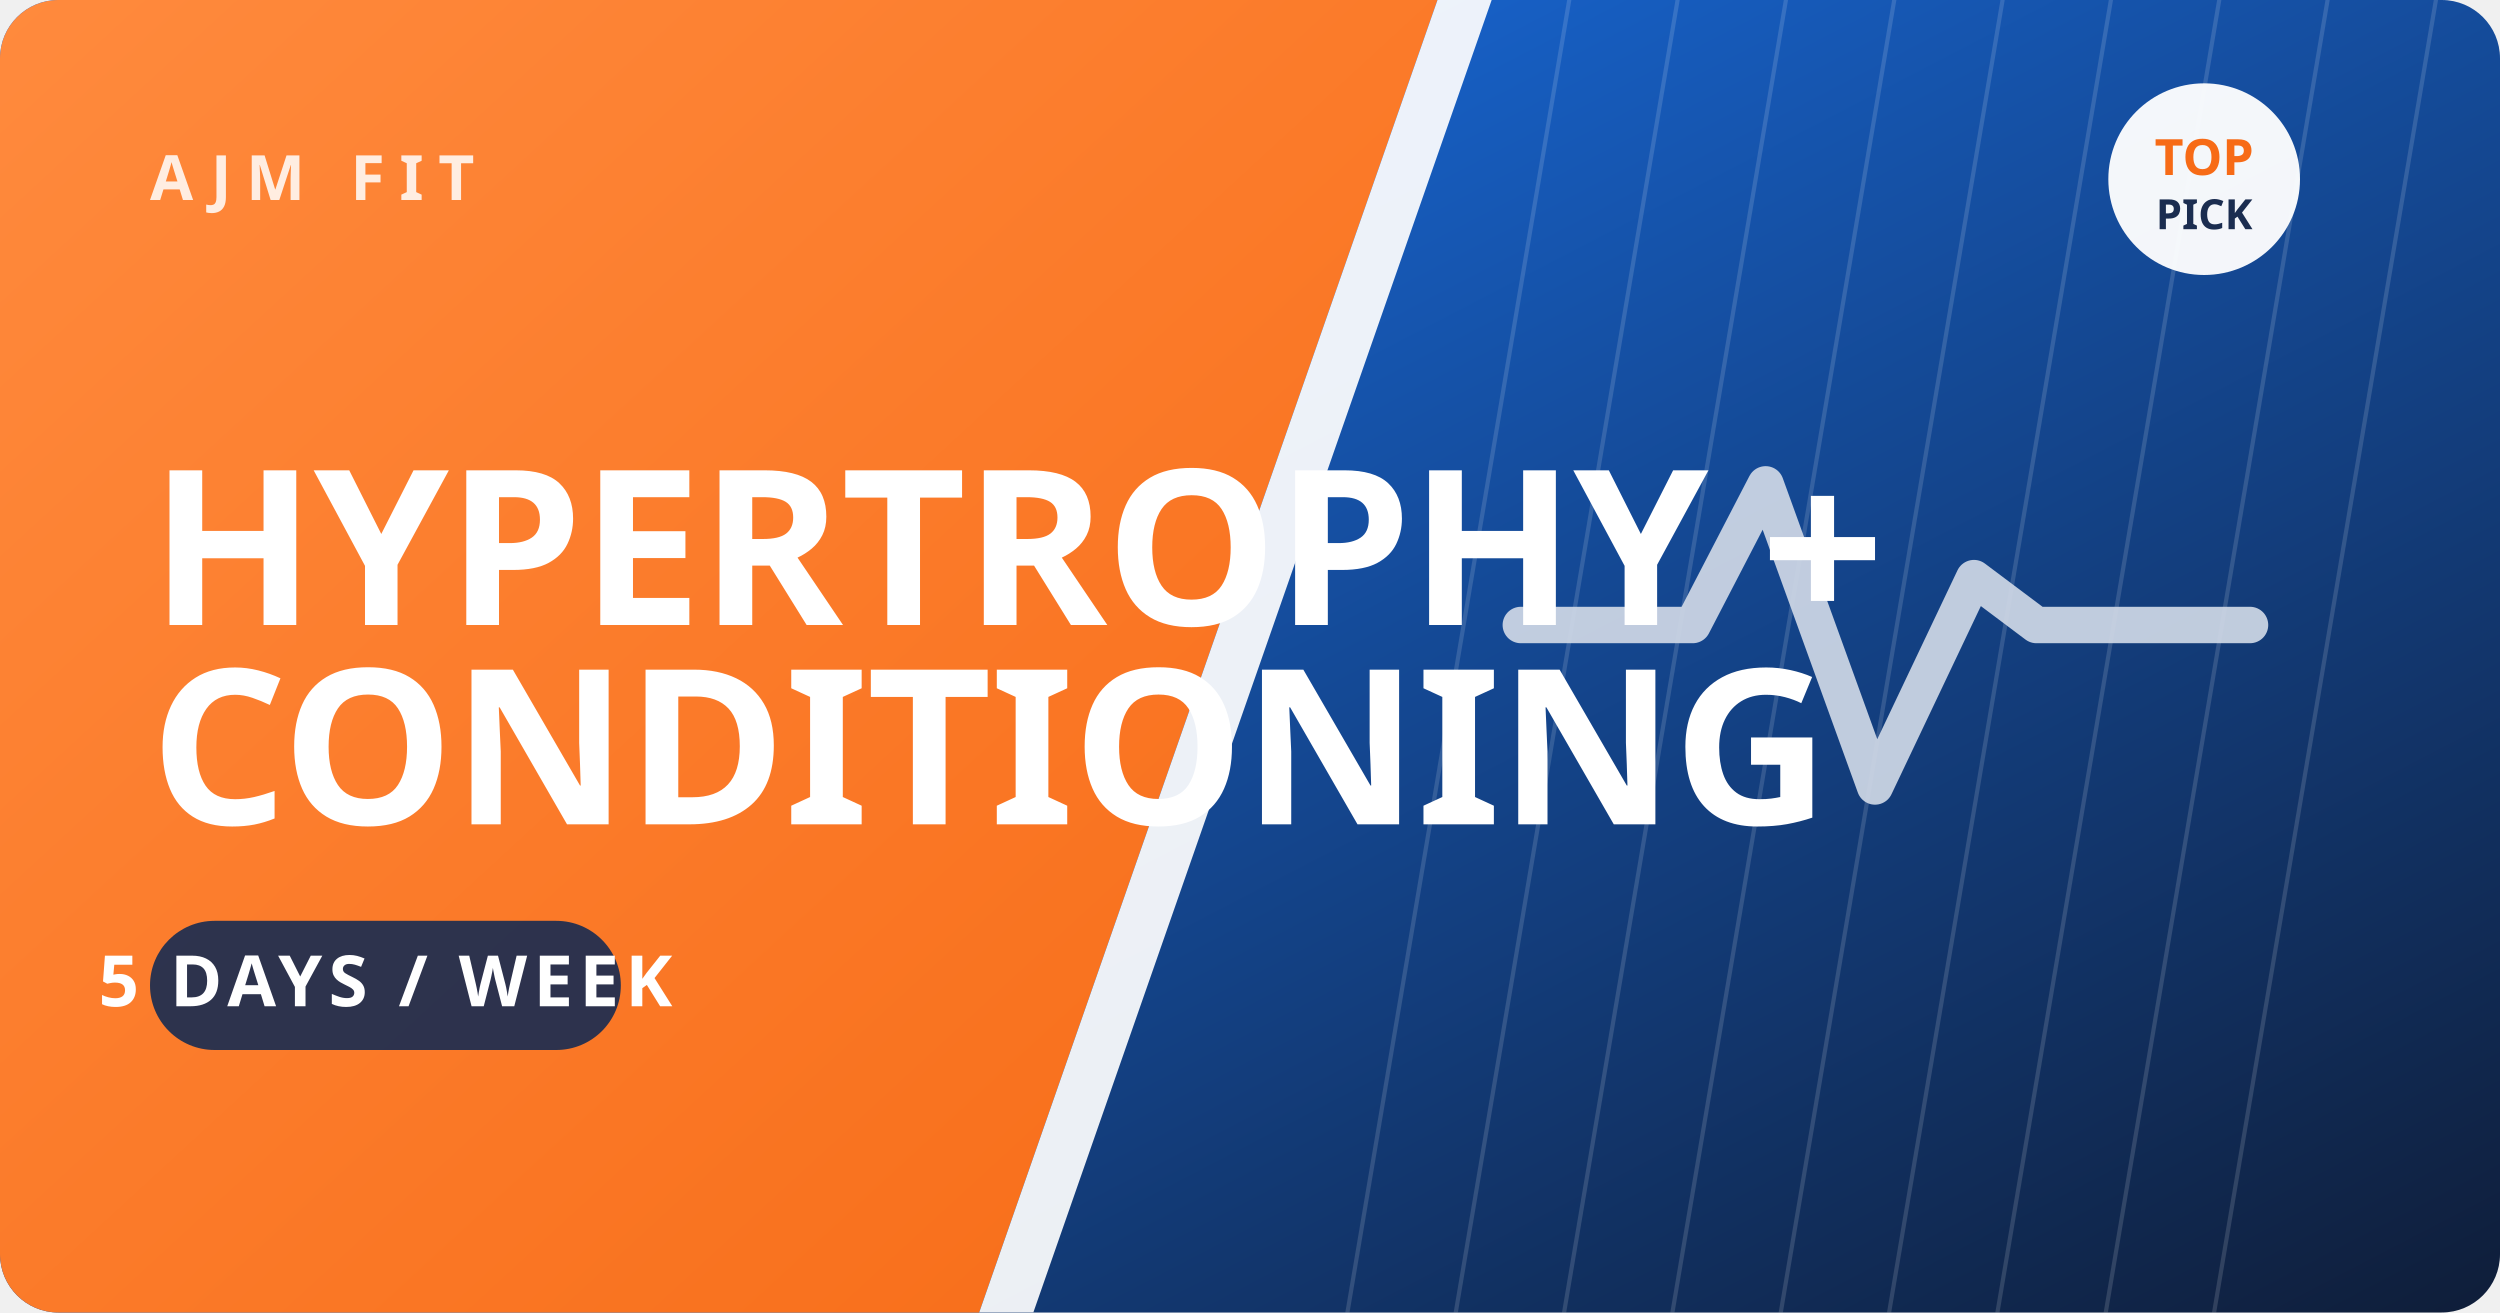
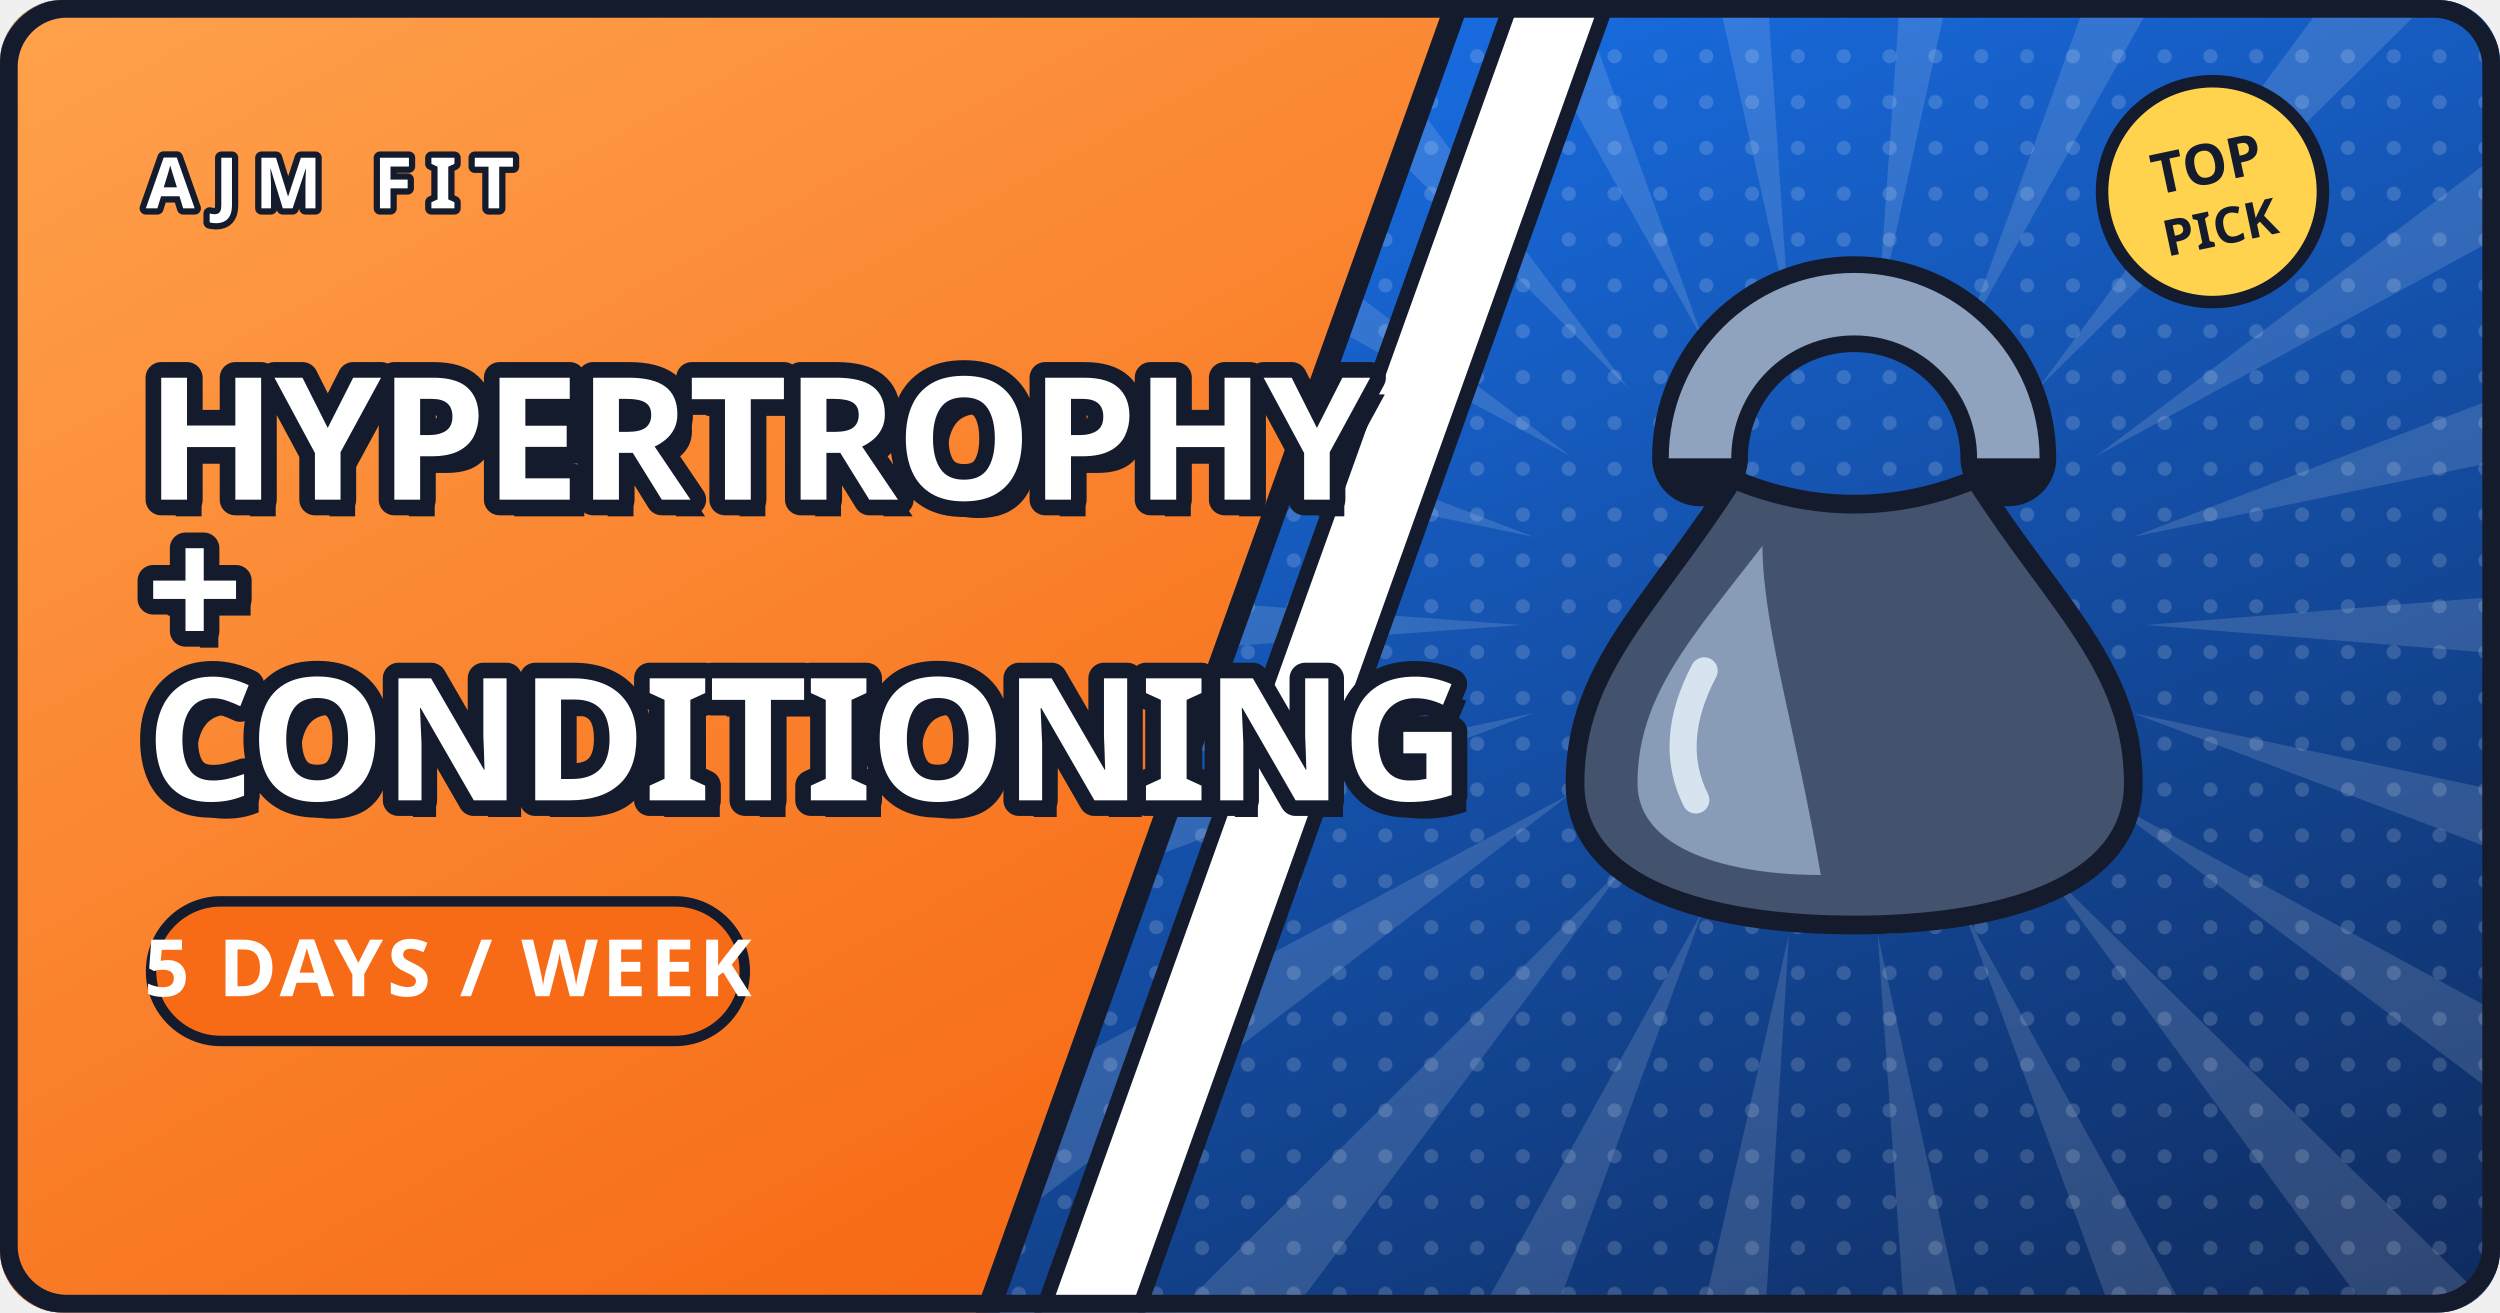
<svg xmlns="http://www.w3.org/2000/svg" viewBox="0 0 1200 630" width="1200" height="630" role="img" aria-label="Hypertrophy + Conditioning (5-day)">
  <defs>
-     <linearGradient id="o" x1="0" y1="0" x2="1" y2="1">
-       <stop offset="0" stop-color="#ff8a3d" />
+     <linearGradient id="o" x1="0" y1="0" x2="0.6" y2="1">
+       <stop offset="0" stop-color="#FFA24D" />
      <stop offset="1" stop-color="#F76B16" />
    </linearGradient>
-     <linearGradient id="b" x1="0" y1="0" x2="1" y2="1">
+     <linearGradient id="b" x1="0.2" y1="0" x2="1" y2="1">
      <stop offset="0" stop-color="#1A7BFF" />
-       <stop offset="1" stop-color="#0f1d38" />
+       <stop offset="1" stop-color="#0f2a5c" />
    </linearGradient>
+     <pattern id="dots" width="22" height="22" patternUnits="userSpaceOnUse">
+       <circle cx="5" cy="5" r="3.4" fill="#fff" opacity="0.16" />
+     </pattern>
    <clipPath id="card">
-       <rect width="1200" height="630" rx="28" />
+       <rect width="1200" height="630" rx="30" />
    </clipPath>
  </defs>
  <g clip-path="url(#card)">
    <rect width="1200" height="630" fill="url(#b)" />
-     <path d="M0 0 H690 L470 630 H0 Z" fill="url(#o)" />
-     <path d="M690 0 L716 0 L496 630 L470 630 Z" fill="#ffffff" opacity="0.92" />
-     <g opacity="0.14" fill="none" stroke="#fff" stroke-width="2">
-       <line x1="760" y1="-40" x2="640" y2="670" />
-       <line x1="812" y1="-40" x2="692" y2="670" />
-       <line x1="864" y1="-40" x2="744" y2="670" />
-       <line x1="916" y1="-40" x2="796" y2="670" />
-       <line x1="968" y1="-40" x2="848" y2="670" />
-       <line x1="1020" y1="-40" x2="900" y2="670" />
-       <line x1="1072" y1="-40" x2="952" y2="670" />
-       <line x1="1124" y1="-40" x2="1004" y2="670" />
-       <line x1="1176" y1="-40" x2="1056" y2="670" />
+     <rect width="1200" height="630" fill="url(#dots)" />
+     <g transform="translate(880,300)">
+       <path d="M150.0 0.0 L469.3 25.8 L469.3 -25.8 Z" fill="#fff" opacity="0.13" />
+       <path d="M143.9 42.3 L509.0 180.4 L525.7 123.4 Z" fill="#fff" opacity="0.13" />
+       <path d="M126.2 81.1 L494.3 357.5 L530.5 301.1 Z" fill="#fff" opacity="0.13" />
+       <path d="M98.2 113.4 L287.8 371.6 L326.8 337.7 Z" fill="#fff" opacity="0.13" />
+       <path d="M62.3 136.4 L197.0 502.8 L251.0 478.1 Z" fill="#fff" opacity="0.13" />
+       <path d="M21.3 148.5 L53.5 607.7 L119.9 598.1 Z" fill="#fff" opacity="0.13" />
+       <path d="M-21.3 148.5 L-92.4 460.8 L-41.2 468.2 Z" fill="#fff" opacity="0.13" />
+       <path d="M-62.3 136.4 L-251.0 478.1 L-197.0 502.8 Z" fill="#fff" opacity="0.13" />
+       <path d="M-98.2 113.4 L-424.2 438.4 L-373.5 482.3 Z" fill="#fff" opacity="0.13" />
+       <path d="M-126.2 81.1 L-408.8 232.0 L-380.8 275.5 Z" fill="#fff" opacity="0.13" />
+       <path d="M-143.9 42.3 L-525.7 123.4 L-509.0 180.4 Z" fill="#fff" opacity="0.13" />
+       <path d="M-150.0 0.0 L-609.1 -33.5 L-609.1 33.5 Z" fill="#fff" opacity="0.13" />
+       <path d="M-143.9 -42.3 L-443.0 -157.0 L-457.6 -107.4 Z" fill="#fff" opacity="0.13" />
+       <path d="M-126.2 -81.1 L-437.5 -316.5 L-469.6 -266.5 Z" fill="#fff" opacity="0.13" />
+       <path d="M-98.2 -113.4 L-373.5 -482.3 L-424.2 -438.4 Z" fill="#fff" opacity="0.13" />
+       <path d="M-62.3 -136.4 L-171.4 -437.6 L-218.5 -416.1 Z" fill="#fff" opacity="0.13" />
+       <path d="M-21.3 -148.5 L-47.4 -537.9 L-106.1 -529.5 Z" fill="#fff" opacity="0.13" />
+       <path d="M21.3 -148.5 L119.9 -598.1 L53.5 -607.7 Z" fill="#fff" opacity="0.13" />
+       <path d="M62.3 -136.4 L218.5 -416.1 L171.4 -437.6 Z" fill="#fff" opacity="0.13" />
+       <path d="M98.2 -113.4 L375.5 -388.0 L330.7 -426.9 Z" fill="#fff" opacity="0.13" />
+       <path d="M126.2 -81.1 L530.5 -301.1 L494.3 -357.5 Z" fill="#fff" opacity="0.13" />
+       <path d="M143.9 -42.3 L457.6 -107.4 L443.0 -157.0 Z" fill="#fff" opacity="0.13" />
    </g>
-     <g transform="translate(905,300) scale(1.25)" opacity="0.92" fill="none" stroke="#cfd8e6" stroke-width="14" stroke-linecap="round" stroke-linejoin="round">
-       <path d="M-140 0 H-74 L-46 -54 L-4 62 L34 -18 L58 0 H140" />
+     <path d="M0 0 H700 L474 630 H0 Z" fill="url(#o)" />
+     <path d="M700 0 L474 630" fill="none" stroke="#141b2d" stroke-width="11" stroke-linejoin="round" stroke-linecap="round" />
+     <path d="M726 0 L500 630 L546 630 L772 0 Z" fill="#fff" stroke="#141b2d" stroke-width="7" stroke-linejoin="round" stroke-linecap="round" />
+     <g transform="translate(890,300)">
+       <g transform="translate(0,-24)">
+         <path d="M-74 -56 a74 74 0 0 1 148 0" fill="none" stroke="#141b2d" stroke-width="46" stroke-linejoin="round" stroke-linecap="round" />
+         <path d="M-74 -56 a74 74 0 0 1 148 0" fill="none" stroke="#8FA3BF" stroke-width="30" />
+         <path d="M-58 -46 C-96 14 -134 44 -134 100 C-134 150 -70 168 0 168              C70 168 134 150 134 100 C134 44 96 14 58 -46 C20 -30 -20 -30 -58 -46 Z" fill="#43536e" stroke="#141b2d" stroke-width="9" stroke-linejoin="round" stroke-linecap="round" />
+         <path d="M-44 -14 C-78 30 -104 58 -104 100 C-104 132 -60 144 -16 144              C-28 74 -44 24 -44 -14 Z" fill="#8FA3BF" opacity="0.9" />
+         <path d="M-72 46 q-18 34 -4 62" fill="none" stroke="#D8E3F0" stroke-width="13" stroke-linecap="round" />
+       </g>
    </g>
-     <text x="72" y="300" font-family="'Barlow Condensed','Arial Narrow',Haettenschweiler,Impact,sans-serif" font-weight="800" font-size="104" fill="#fff" letter-spacing="-1" style="text-transform:uppercase">
-       <tspan x="72" dy="0">HYPERTROPHY +</tspan>
-       <tspan x="72" dy="95.68">CONDITIONING</tspan>
-     </text>
-     <rect x="72" y="442" width="226" height="62" rx="31" fill="#1B2D50" opacity="0.92" />
-     <text x="185" y="483" font-family="'Barlow Condensed','Arial Narrow',Haettenschweiler,Impact,sans-serif" font-weight="700" font-size="34" fill="#fff" text-anchor="middle" letter-spacing="3">5 DAYS / WEEK</text>
-     <text x="72" y="96" font-family="'Barlow Condensed','Arial Narrow',Haettenschweiler,Impact,sans-serif" font-weight="700" font-size="30" fill="#fff" opacity="0.85" letter-spacing="7">AJM FIT</text>
-     <g transform="translate(1058,86)">
-       <circle r="46" fill="#fff" opacity="0.95" />
-       <text y="-2" font-family="'Barlow Condensed','Arial Narrow',Haettenschweiler,Impact,sans-serif" font-weight="800" font-size="24" fill="#F76B16" text-anchor="middle">TOP</text>
-       <text y="24" font-family="'Barlow Condensed','Arial Narrow',Haettenschweiler,Impact,sans-serif" font-weight="700" font-size="20" fill="#1B2D50" text-anchor="middle">PICK</text>
+     <g font-family="'Barlow Condensed','Arial Narrow',Haettenschweiler,Impact,sans-serif" font-weight="800" font-size="82" letter-spacing="-1">
+       <text x="70" y="239.84" fill="#141b2d" transform="translate(7,8)">
+         <tspan x="70" dy="0">HYPERTROPHY</tspan>
+         <tspan x="70" dy="72.16">+</tspan>
+         <tspan x="70" dy="72.16">CONDITIONING</tspan>
+       </text>
+       <text x="70" y="239.84" fill="#fff" stroke="#141b2d" stroke-width="15" stroke-linejoin="round" paint-order="stroke">
+         <tspan x="70" dy="0">HYPERTROPHY</tspan>
+         <tspan x="70" dy="72.16">+</tspan>
+         <tspan x="70" dy="72.16">CONDITIONING</tspan>
+       </text>
    </g>
+     <g transform="translate(70,430.16)">
+       <rect width="290" height="72" rx="36" fill="#141b2d" />
+       <rect x="5" y="5" width="280" height="62" rx="31" fill="#F76B16" />
+       <text x="145" y="48" font-family="'Barlow Condensed','Arial Narrow',Haettenschweiler,Impact,sans-serif" font-weight="800" font-size="38" fill="#fff" text-anchor="middle" letter-spacing="2">5 DAYS / WEEK</text>
+     </g>
+     <text x="70" y="100" font-family="'Barlow Condensed','Arial Narrow',Haettenschweiler,Impact,sans-serif" font-weight="800" font-size="34" fill="#fff" letter-spacing="8" stroke="#141b2d" stroke-width="6" paint-order="stroke" stroke-linejoin="round">AJM FIT</text>
+     <g transform="translate(1062,92) rotate(-12)">
+       <circle r="56" fill="#141b2d" />
+       <circle r="50" fill="#FFD34D" />
+       <text y="-4" font-family="'Barlow Condensed','Arial Narrow',Haettenschweiler,Impact,sans-serif" font-weight="800" font-size="27" fill="#141b2d" text-anchor="middle">TOP</text>
+       <text y="26" font-family="'Barlow Condensed','Arial Narrow',Haettenschweiler,Impact,sans-serif" font-weight="800" font-size="24" fill="#141b2d" text-anchor="middle">PICK</text>
+     </g>
+     <rect x="4" y="4" width="1192" height="622" rx="28" fill="none" stroke="#141b2d" stroke-width="9" stroke-linejoin="round" stroke-linecap="round" />
  </g>
</svg>
